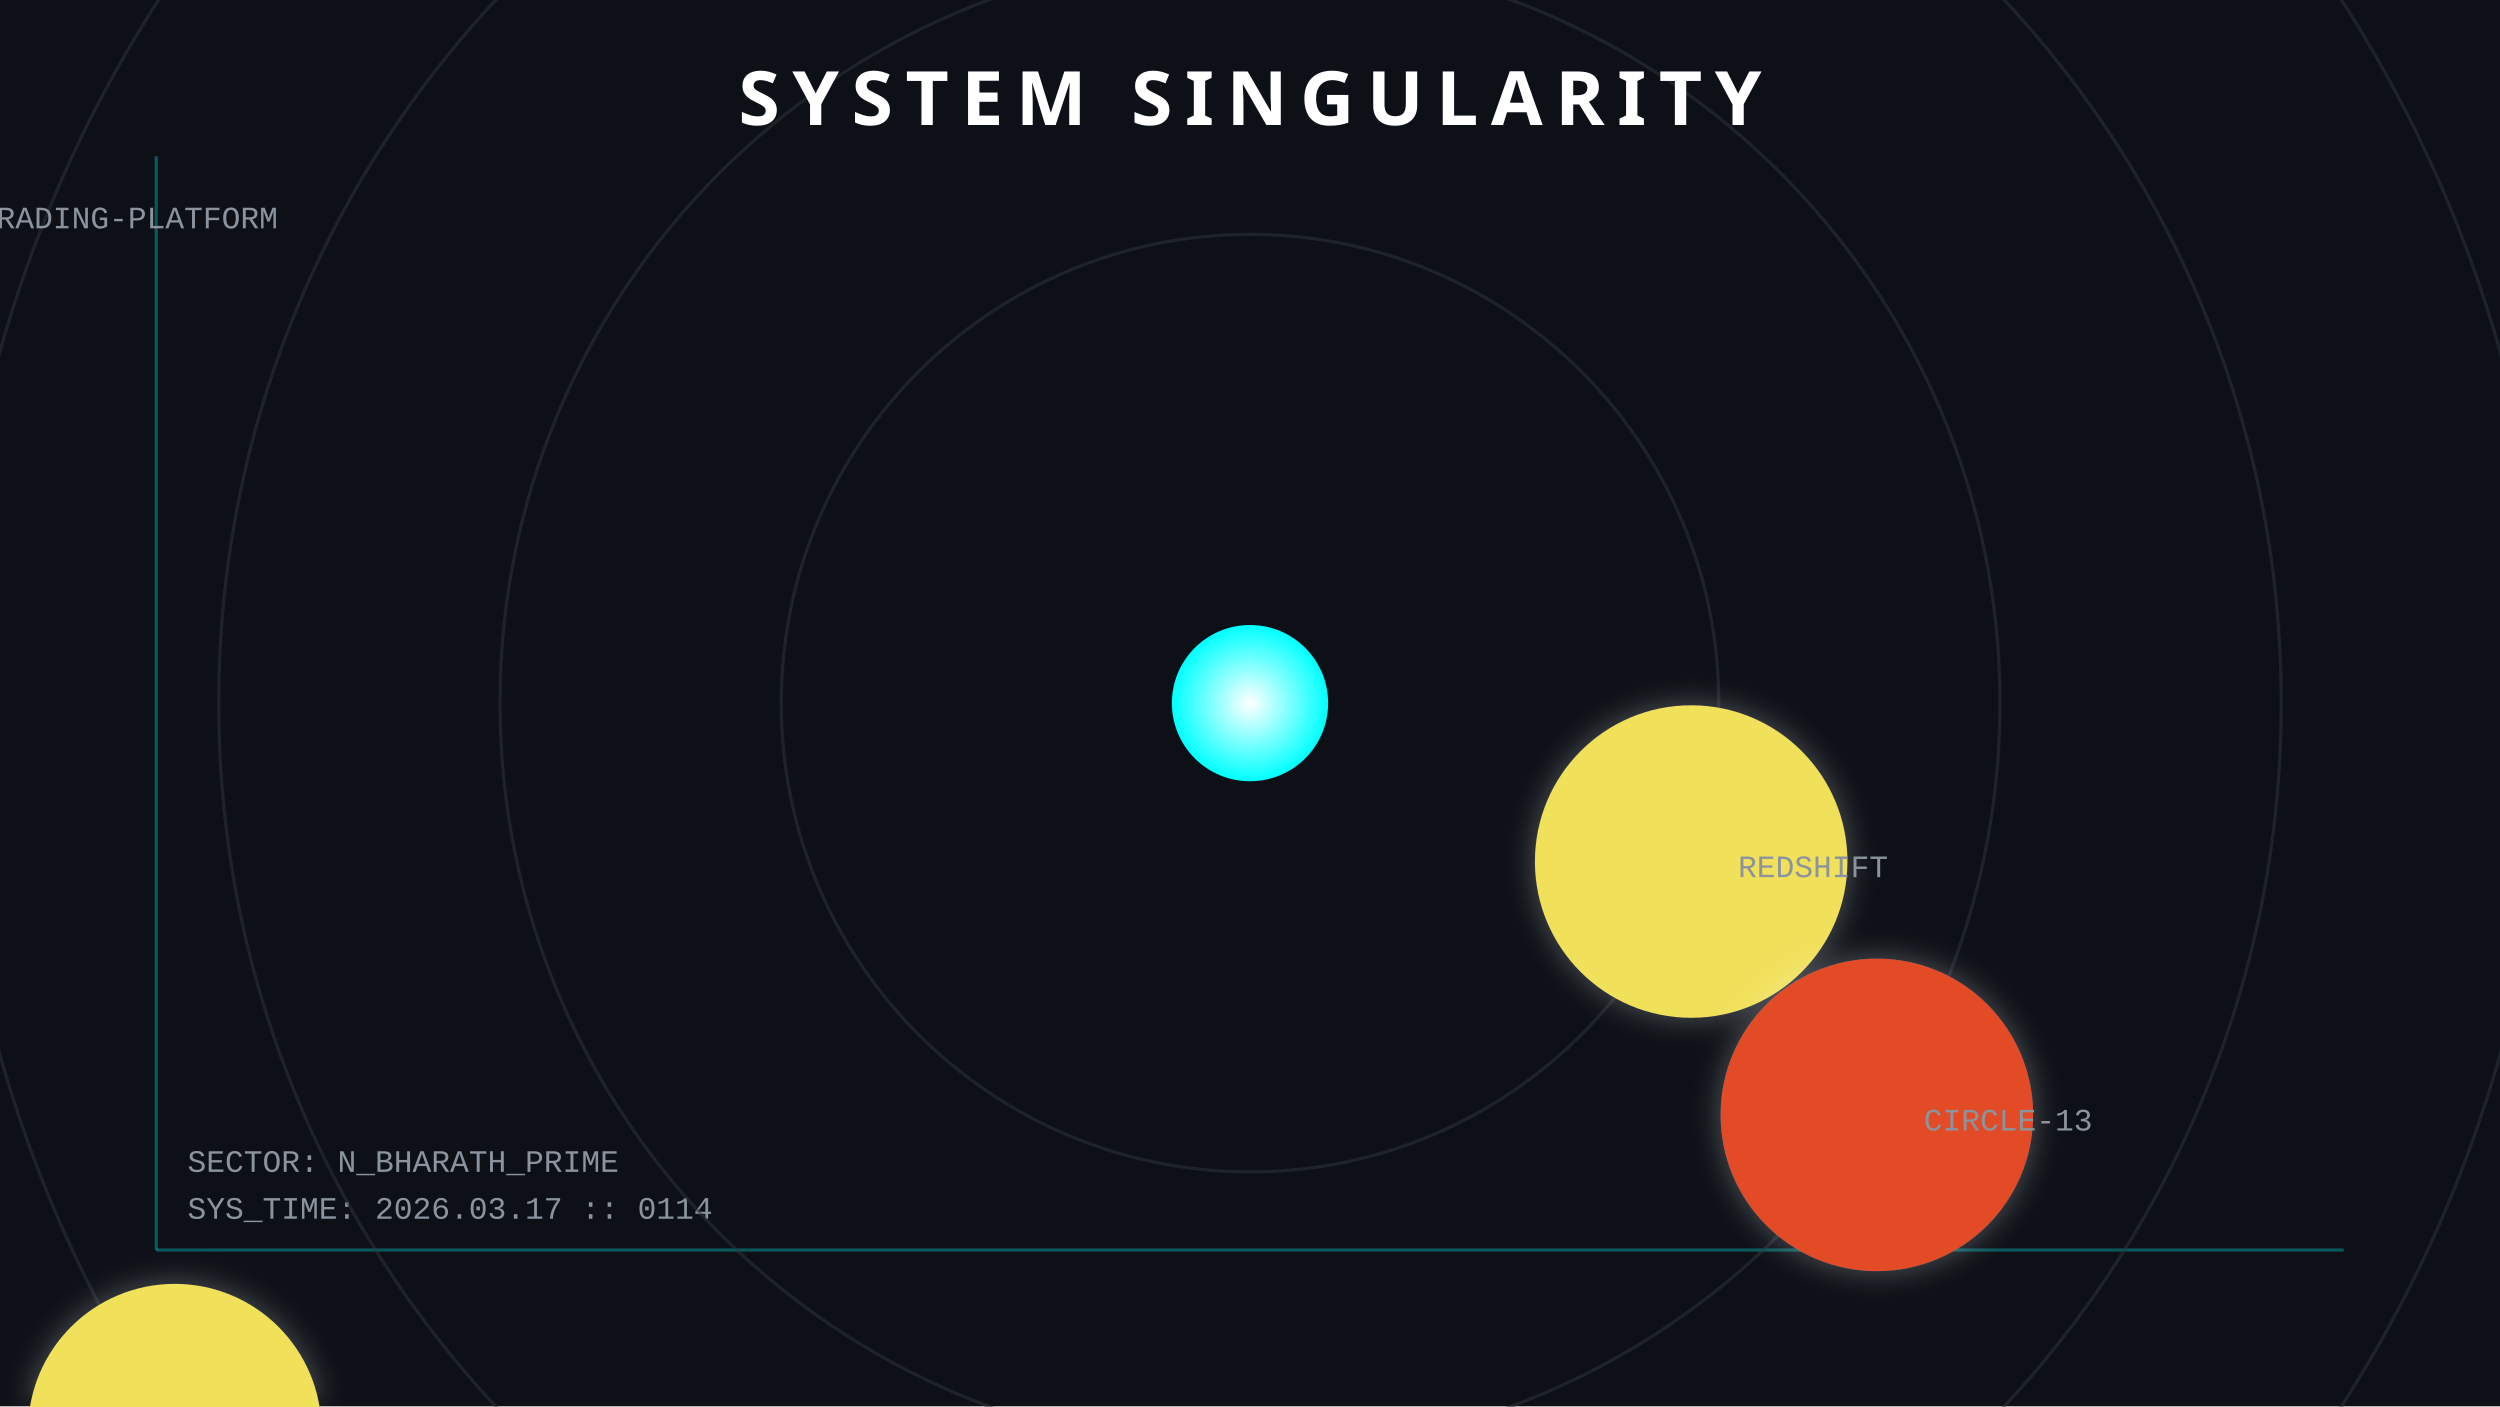
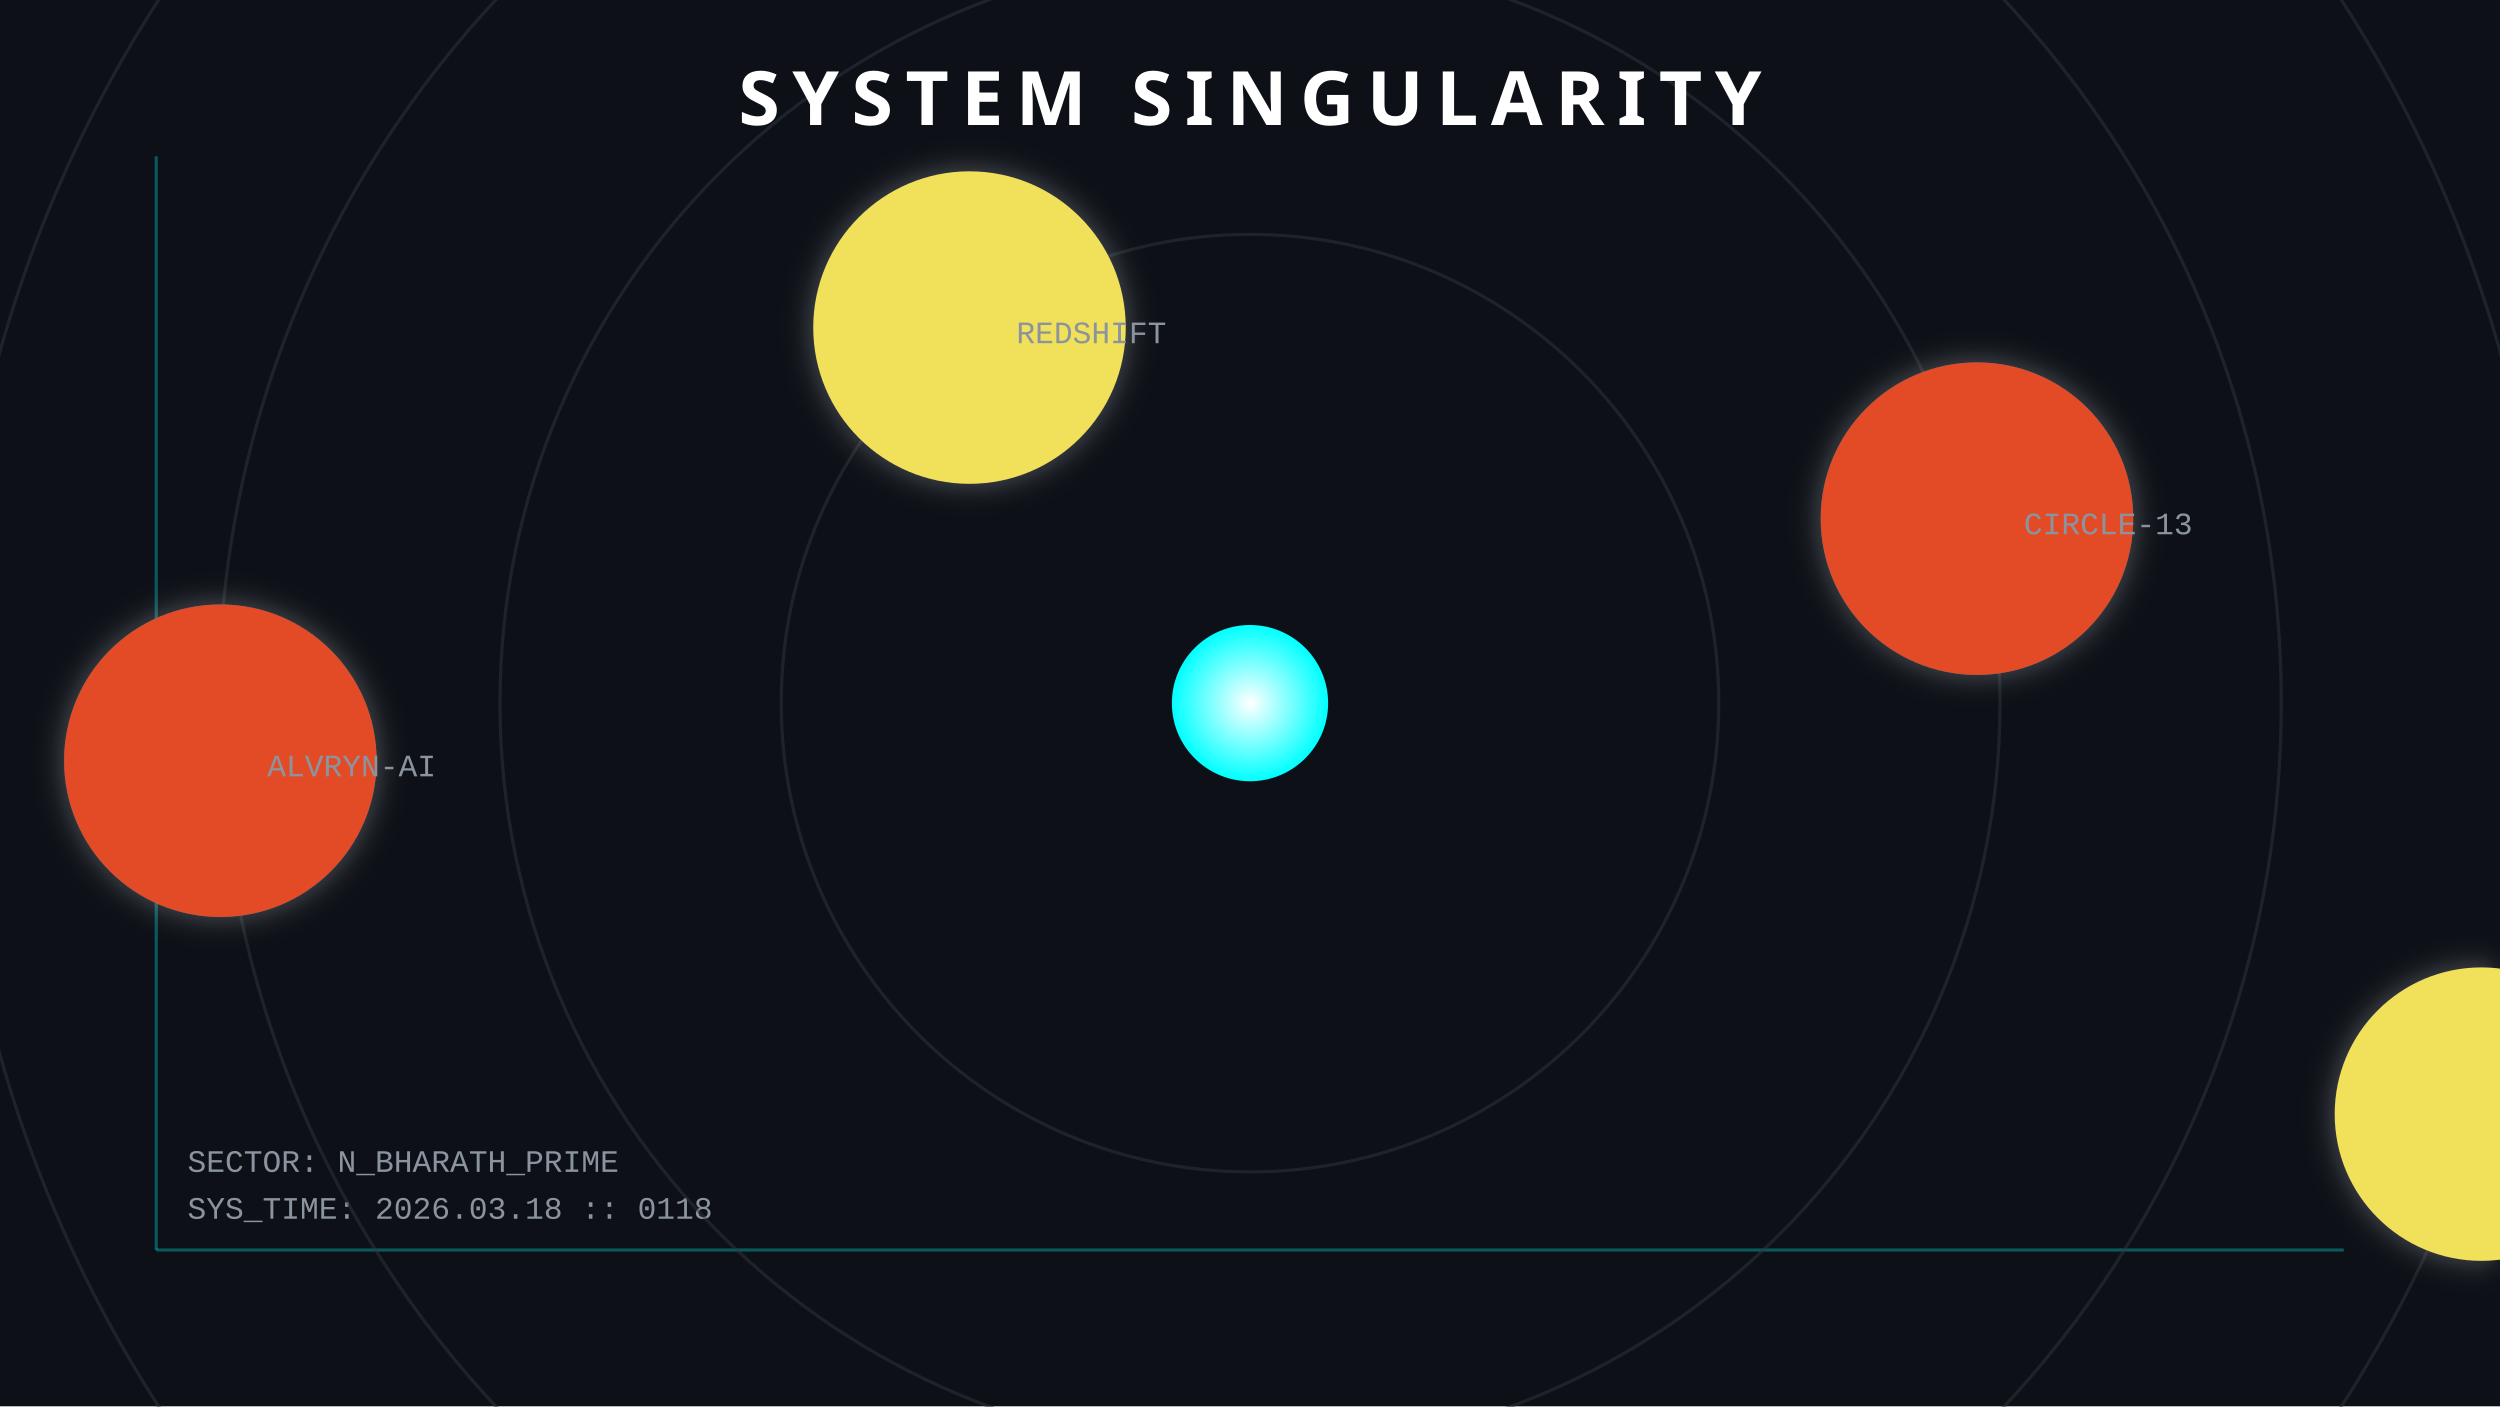
<svg xmlns="http://www.w3.org/2000/svg" width="800" height="450">
  <style>
        .orbit { fill: none; stroke: #30363d; stroke-width: 1; opacity: 0.5; }
        .planet { filter: drop-shadow(0 0 5px rgba(255,255,255,0.3)); }
        .text { font-family: 'Courier New', monospace; fill: #8b949e; font-size: 10px; }
        .title { font-family: sans-serif; fill: white; font-weight: bold; font-size: 24px; letter-spacing: 4px; }
        .hud-line { stroke: #00ffff; stroke-width: 1; opacity: 0.3; }
        
        /* ANIMATIONS */
        @keyframes pulse { 0% { r: 25; opacity: 0.8; } 50% { r: 30; opacity: 0.4; } 100% { r: 25; opacity: 0.8; } }
        .sun { animation: pulse 4s infinite; }
    </style>
  <rect width="100%" height="100%" fill="#0d1117" />
  <line x1="50" y1="50" x2="50" y2="400" class="hud-line" />
  <line x1="50" y1="400" x2="750" y2="400" class="hud-line" />
-   <text x="60" y="390" class="text">SYS_TIME: 2026.03.17 :: 0114</text>
+   <text x="60" y="390" class="text">SYS_TIME: 2026.03.18 :: 0118</text>
  <text x="60" y="375" class="text">SECTOR: N_BHARATH_PRIME</text>
  <circle cx="400" cy="225" r="25" fill="url(#grad1)" class="sun" />
  <defs>
    <radialGradient id="grad1" cx="50%" cy="50%" r="50%" fx="50%" fy="50%">
      <stop offset="0%" style="stop-color:white;stop-opacity:1" />
      <stop offset="100%" style="stop-color:#00ffff;stop-opacity:1" />
    </radialGradient>
  </defs>
  <circle cx="400" cy="225" r="150.0" class="orbit" />
-   <circle cx="541.175" cy="275.692" r="50" fill="#f1e05a" class="planet" />
-   <text x="556.175" y="280.692" class="text" fill="white">REDSHIFT</text>
+   <circle cx="310.237" cy="104.822" r="50" fill="#f1e05a" class="planet" />
+   <text x="325.237" y="109.822" class="text" fill="white">REDSHIFT</text>
  <circle cx="400" cy="225" r="240.0" class="orbit" />
-   <circle cx="600.594" cy="356.765" r="50" fill="#e34c26" class="planet" />
-   <text x="615.594" y="361.765" class="text" fill="white">CIRCLE-13</text>
+   <circle cx="632.628" cy="165.973" r="50" fill="#e34c26" class="planet" />
+   <text x="647.628" y="170.973" class="text" fill="white">CIRCLE-13</text>
  <circle cx="400" cy="225" r="330.0" class="orbit" />
-   <circle cx="379.794" cy="554.381" r="50" fill="#e34c26" class="planet" />
-   <text x="394.794" y="559.381" class="text" fill="white">ALVRYN-AI</text>
+   <circle cx="70.515" cy="243.435" r="50" fill="#e34c26" class="planet" />
+   <text x="85.515" y="248.435" class="text" fill="white">ALVRYN-AI</text>
  <circle cx="400" cy="225" r="415.422" class="orbit" />
-   <circle cx="55.928" cy="457.787" r="46.948" fill="#f1e05a" class="planet" />
-   <text x="70.928" y="462.787" class="text" fill="white">DRIFT-CIRCLE13</text>
+   <circle cx="794.053" cy="356.519" r="46.948" fill="#f1e05a" class="planet" />
+   <text x="809.053" y="361.519" class="text" fill="white">DRIFT-CIRCLE13</text>
  <circle cx="400" cy="225" r="461.81" class="orbit" />
-   <circle cx="119.104" cy="-141.559" r="20.925" fill="#2b7489" class="planet" />
-   <text x="134.104" y="-136.559" class="text" fill="white">DSATM-EXAM-SYSTEM-</text>
-   <circle cx="400" cy="225" r="504.864" class="orbit" />
-   <circle cx="10.686" cy="546.438" r="18.703" fill="#8b949e" class="planet" />
-   <text x="25.686" y="551.438" class="text" fill="white">NBHARATH1306</text>
-   <circle cx="400" cy="225" r="547.096" class="orbit" />
-   <circle cx="-124.108" cy="68.077" r="18.155" fill="#e34c26" class="planet" />
-   <text x="-109.108" y="73.077" class="text" fill="white">WEBSITE-EQUDATOR-TRADING-PLATFORM</text>
-   <circle cx="400" cy="225" r="577.929" class="orbit" />
-   <circle cx="32.04" cy="-220.654" r="10.555" fill="#8b949e" class="planet" />
-   <text x="47.04" y="-215.654" class="text" fill="white">FLASK</text>
-   <circle cx="400" cy="225" r="608.202" class="orbit" />
-   <circle cx="812.48" cy="671.956" r="10.182" fill="#8b949e" class="planet" />
-   <text x="827.48" y="676.956" class="text" fill="white">HCF-INTERNSHIP</text>
-   <circle cx="400" cy="225" r="637.071" class="orbit" />
-   <circle cx="-231.115" cy="138.089" r="9.246" fill="#8b949e" class="planet" />
+   <circle cx="860.708" cy="193.123" r="20.925" fill="#2b7489" class="planet" />
+   <text x="875.708" y="198.123" class="text" fill="white">DSATM-EXAM-SYSTEM-</text>
+   <circle cx="400" cy="225" r="504.865" class="orbit" />
+   <circle cx="93.986" cy="-176.553" r="18.704" fill="#8b949e" class="planet" />
+   <text x="108.986" y="-171.553" class="text" fill="white">NBHARATH1306</text>
+   <circle cx="400" cy="225" r="547.098" class="orbit" />
+   <circle cx="714.321" cy="672.793" r="18.155" fill="#e34c26" class="planet" />
+   <text x="729.321" y="677.793" class="text" fill="white">WEBSITE-EQUDATOR-TRADING-PLATFORM</text>
+   <circle cx="400" cy="225" r="577.93" class="orbit" />
+   <circle cx="659.833" cy="741.227" r="10.555" fill="#8b949e" class="planet" />
+   <text x="674.833" y="746.227" class="text" fill="white">FLASK</text>
+   <circle cx="400" cy="225" r="608.203" class="orbit" />
+   <circle cx="463.209" cy="829.91" r="10.182" fill="#8b949e" class="planet" />
+   <text x="478.209" y="834.91" class="text" fill="white">HCF-INTERNSHIP</text>
+   <circle cx="400" cy="225" r="637.072" class="orbit" />
+   <circle cx="-202.136" cy="433.071" r="9.246" fill="#8b949e" class="planet" />
  <text x="400" y="40" text-anchor="middle" class="title">SYSTEM SINGULARITY</text>
</svg>
